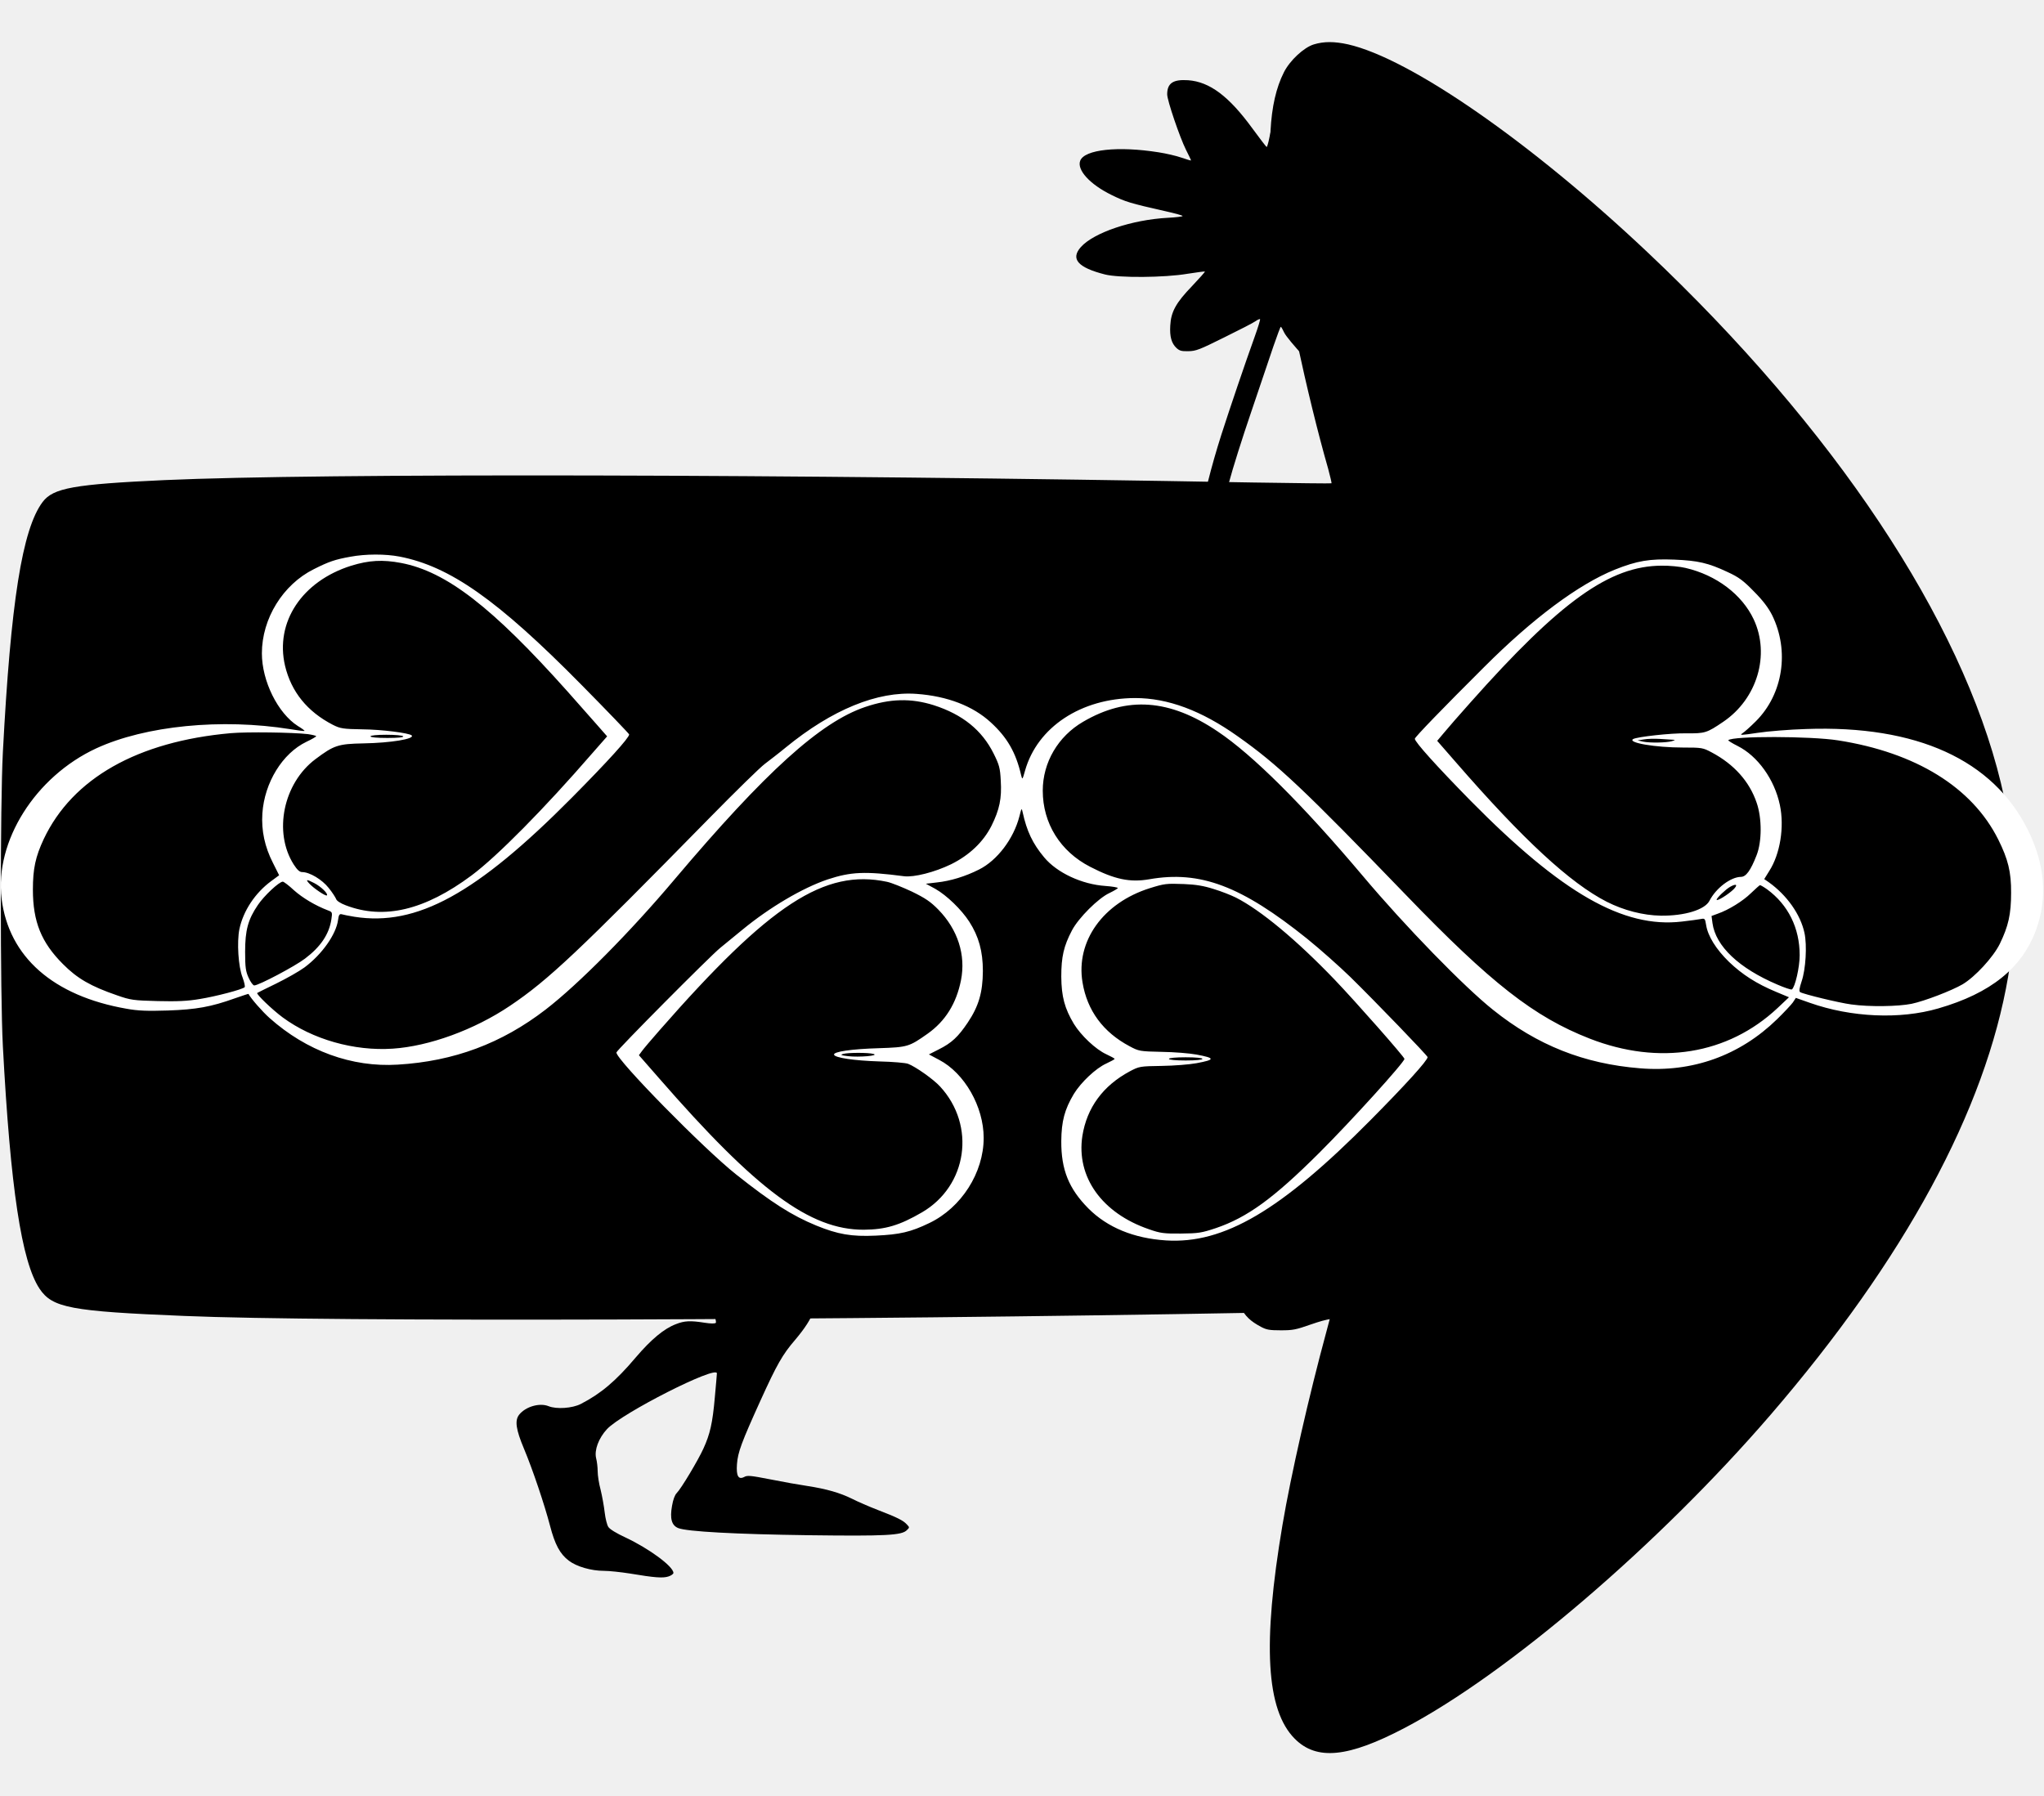
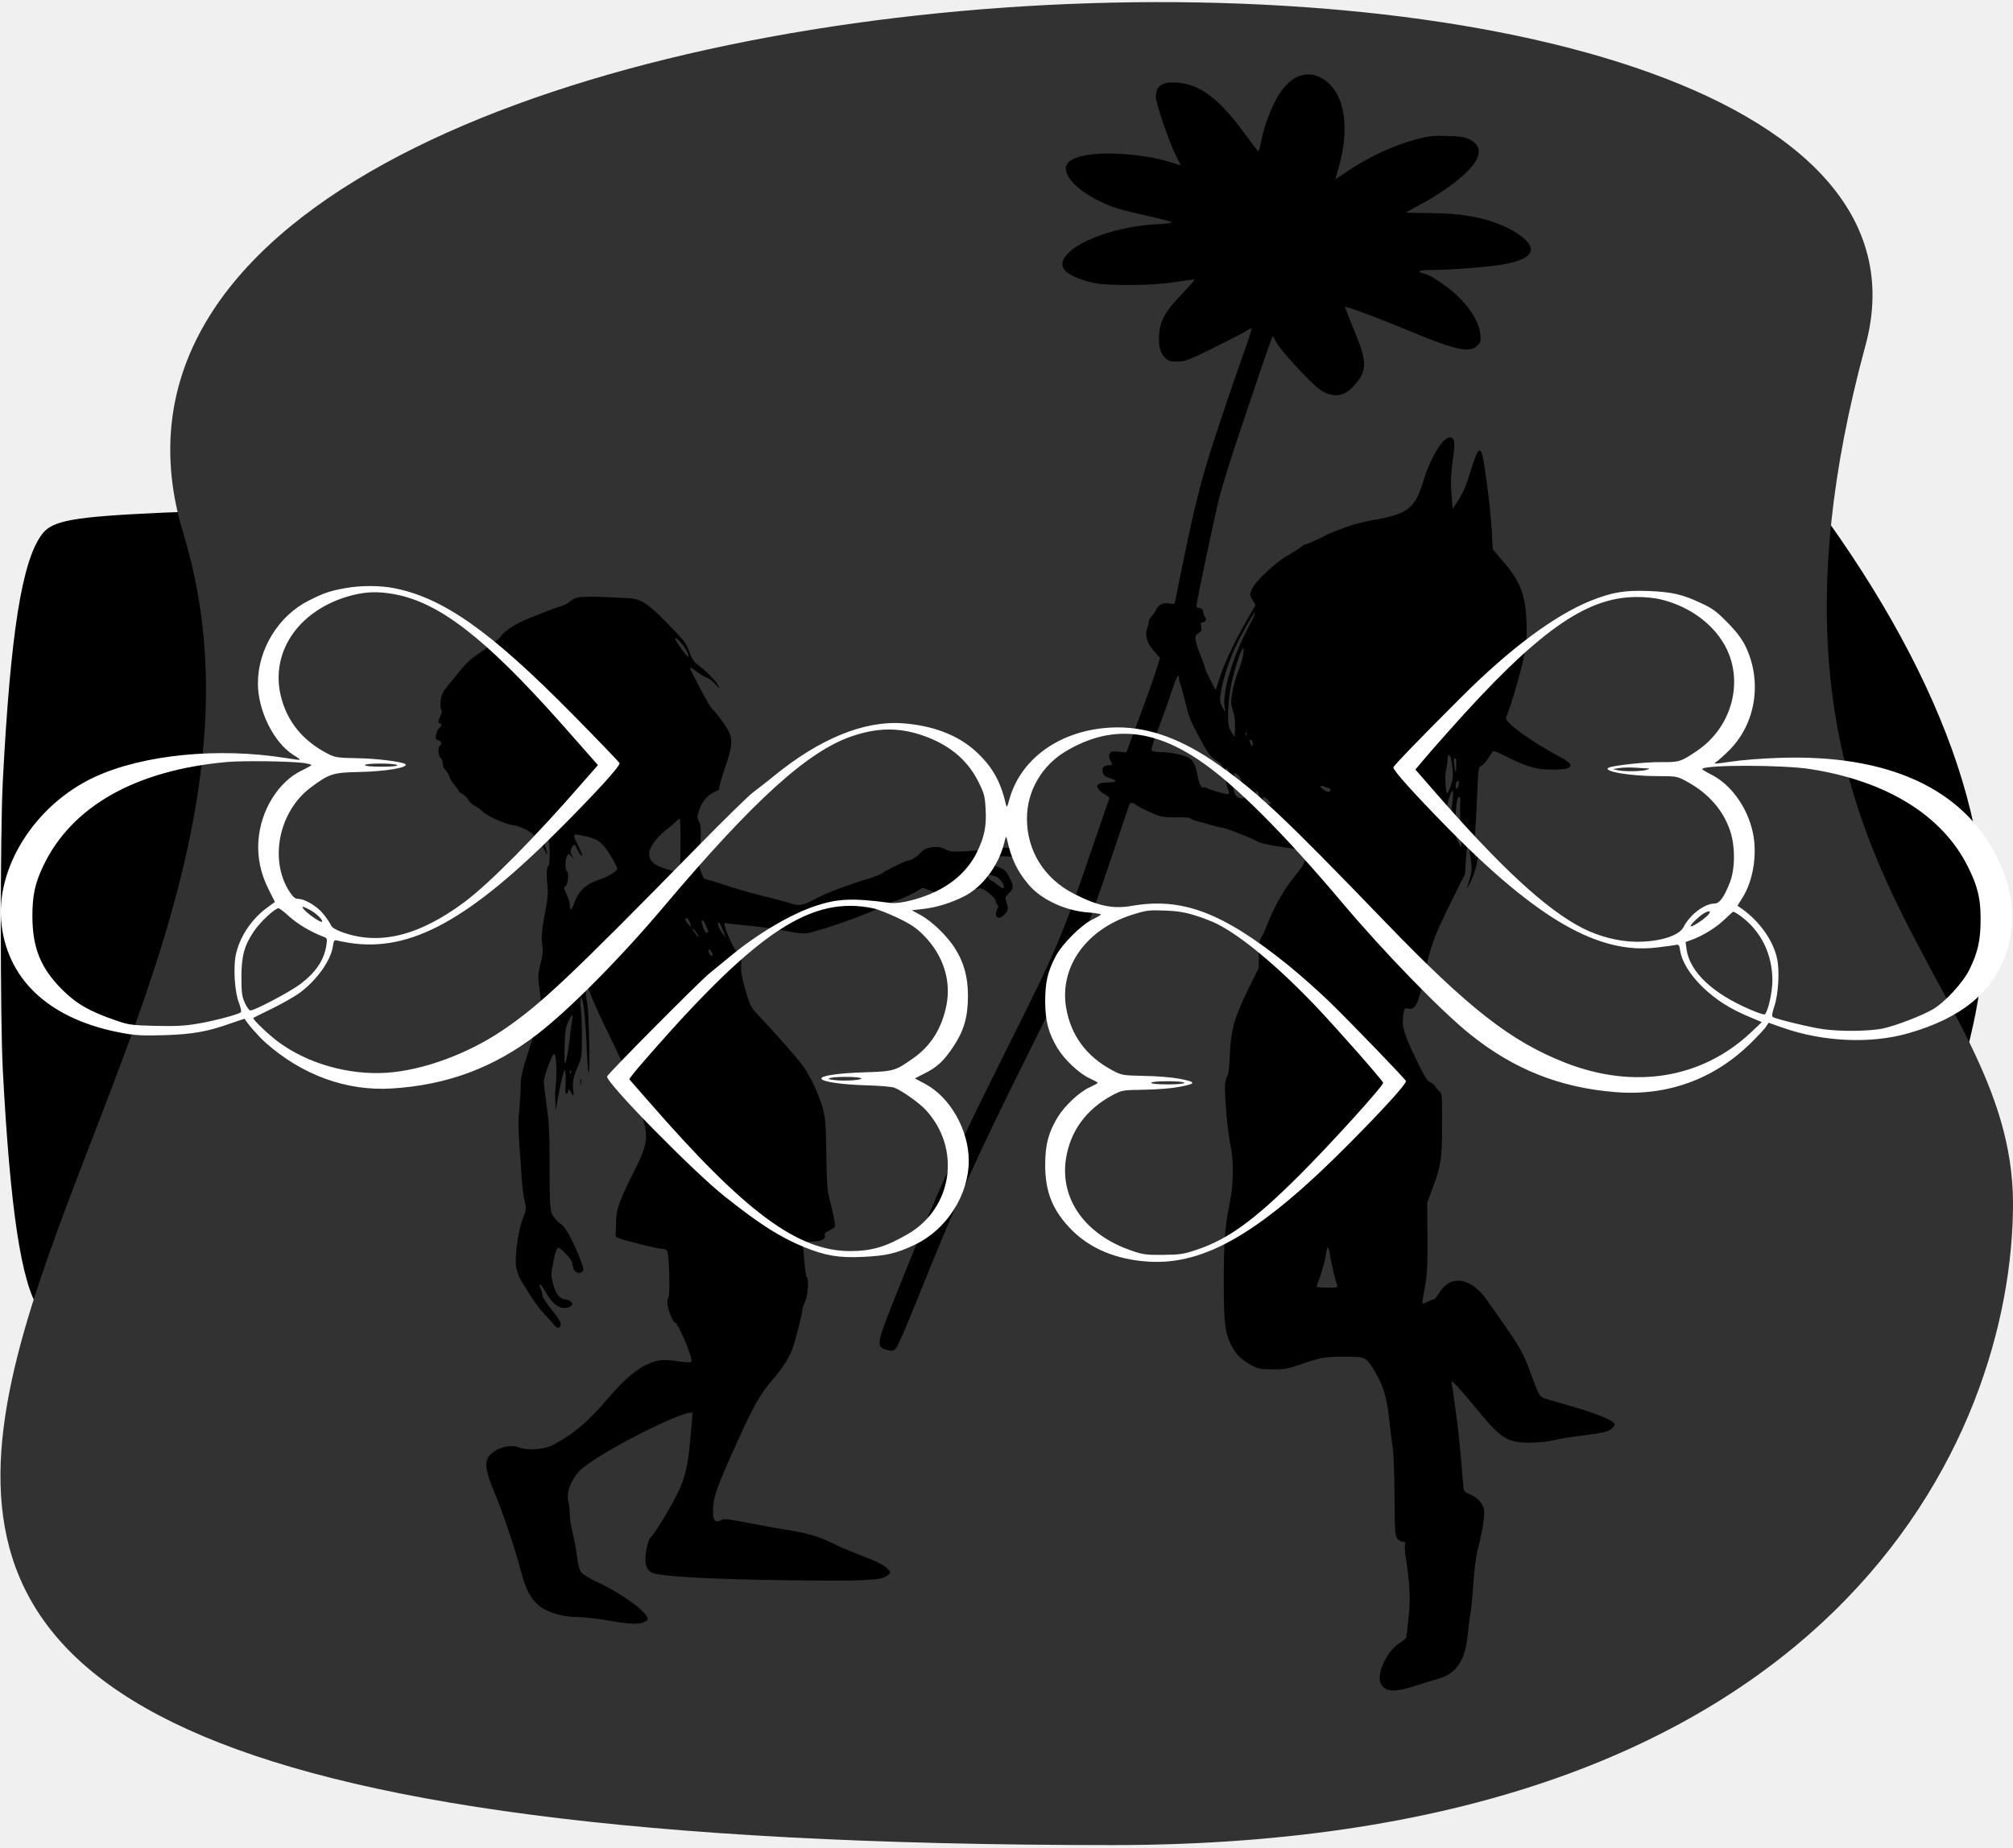
<svg xmlns="http://www.w3.org/2000/svg">
  <style>:root svg:not(:target){display:none}</style>
  <svg viewBox="0 0 1280 1072" id="arrow-right">
    <path d="M822.8 1.6c-6.3 1.9-15.1 10.1-18.8 17.5-9.6 19-11.1 47.5-5 95.8 4.9 38 19.7 107.1 32.7 152.4 1.3 4.9 2.3 9 2.1 9.2-.1.2-22.4-.1-49.3-.5-291.5-5.3-583.9-5.9-681.5-1.5-56.6 2.6-69.7 4.9-76.3 13.7-12.8 17-20 62.9-24.9 156.8-1.7 32.7-1.7 151.5 0 184 4.7 88.7 11.7 135.1 23 152 8 11.9 19.3 14.1 90.6 17 89.2 3.8 409.6 2.8 670.1-2 26.4-.4 48.1-.7 48.2-.6.2.2-1.3 5.9-3.2 12.9-10.6 39-22.1 89.2-27.4 120.7-12.6 74.6-10.2 115.8 7.7 133.8 13.7 13.8 33.5 11.8 68.9-6.8 64.3-33.8 158.9-114.7 229-196 84-97.5 134.7-191 148.9-274.9 6.8-40.1 5.3-79.8-4.6-120.9-24.7-102.4-104.5-222.2-221.5-332.6-72.9-68.8-148.3-121.1-187.3-130-8.6-1.9-15.1-1.9-21.4 0z" />
+   </svg>
+   <svg viewBox="0 0 1037 950" fill="none" id="background-1">
+     <path d="M1037 619c0 119.85-91.5 330.5-464 330.5-985 0-378.5-348.5-478.5-675.5s939-363.5 866.5-97 76 322.15 76 442Z" fill="#323232" />
  </svg>
  <svg viewBox="0 0 1155 1280" id="footer-decor">
    <path d="M780.8 52.5c-6.6 2.1-13 8.9-17.8 18.8-4.7 9.8-7.5 18.2-9.2 27.1-.7 3.6-1.6 6.5-1.9 6.4-.4-.2-5-6.2-10.2-13.3-16.7-22.9-30.4-33.2-45.8-34.3-10.7-.7-14.9 2.1-14.9 10.1 0 4.3 9 30.7 13.4 39.5 2 3.9 3.6 7.3 3.6 7.6 0 .2-3.1-.7-6.8-2-3.7-1.3-11.1-3-16.3-3.8-28.9-4.6-52.9-2-55.9 6-2.5 6.5 6.8 16.8 22.3 24.4 10 4.9 13.2 5.9 38.5 11.6 6.7 1.5 12.2 3 12.2 3.4 0 .4-4.8 1-10.7 1.3-25.5 1.4-52.5 10.5-61.8 20.8-7.6 8.5-2.2 14.7 17.2 19.6 9.9 2.5 42.3 2.3 58.8-.5 6.6-1 12.2-1.8 12.4-1.6.2.2-3.9 4.8-9.1 10.3-11.5 11.9-15.1 18.4-15.6 28.2-.5 7.9.9 12.7 4.4 16 2.2 2 3.5 2.4 8.5 2.3 5.4-.1 7.8-1 25.5-9.8 10.8-5.3 20.9-10.5 22.4-11.6 1.5-1.1 3-1.7 3.2-1.4.3.2-1.5 6-3.9 12.7-6.8 18.9-17.5 50.4-23.7 69.7-7.3 23-12.2 42.4-19.2 76.5-3.1 15.4-5.9 29-6.1 30.1-.4 1.9-.9 2-3.8 1.4-4.2-.9-7.6.6-9.4 4.4-.7 1.5-2.2 3.7-3.2 4.7s-1.9 2.7-1.9 3.6c0 .9-.5 3.1-1.2 4.9-1.6 4.6.3 10.5 5.2 15.8l3.9 4.3-3 9.4c-1.6 5.2-6.9 19.9-11.7 32.8l-8.7 23.3-5.2-.5c-4.5-.5-5.5-.3-6.3 1.4-.8 1.4-.6 2.7.5 4.9 1.5 2.8 1.4 3-.4 3-3.2 0-5.1 1.1-5.1 3 0 3.5 1.2 5 5.1 6 5.6 1.5 4.8 3-1.5 3-6.7 0-8.9 1.9-6 5.1 1 1.2 3.2 2.8 4.7 3.6 2.1 1 2.7 1.9 2.2 3.1-.4.9-5.8 16.5-12 34.7-21.2 62.1-23.9 68.3-57.5 135.5-37.5 75-49.9 102.3-78.5 174.1-13.7 34.5-13.8 35-4.2 37.3 2.2.5 3.2.2 4.8-1.6 1.1-1.3 7.8-16.8 14.9-34.5 26.8-66.9 40.5-97.2 78.4-173.3 32.9-66 35.8-72.9 55.6-131.5 6.5-19.3 12.1-35.8 12.5-36.8.9-2.2 2.1-2.2 5.5.3 1.6 1.1 6.1 3.4 10.1 5.1 6.6 2.8 8.3 3.1 17.1 3 5.4 0 9.8.3 9.8.7 0 .5 1.9 1.3 4.3 1.9 2.3.6 6.7 1.8 9.7 2.7 3 .9 7.1 1.9 9 2.2 3.2.5 21.2 7.7 23.5 9.4.6.4 2.8 1.1 5 1.5 2.2.5 4.7 1 5.5 1.2.8.1 6.5 1 12.5 1.9 6.1.9 11.1 1.7 11.2 1.9.2.1-.3 2.4-1 5.1-.9 3.5-3.1 7.1-7.6 12.4-7.1 8.5-14.4 21.4-19.2 33.9-1.8 4.7-3.8 8.9-4.4 9.3-.5.4-1.1 5-1.2 10.5l-.1 9.8-7.4 15c-9.4 19.2-11.9 28-12.6 45-.3 8.8-1 13.7-1.9 15.2-.8 1.2-1.5 4.6-1.5 7.5.1 10.3 2.1 32.4 3.8 39.8 2.4 11 2.2 27.2-.4 40-3.3 15.9-4.2 27.1-4.2 54.5 0 28.7.8 35.5 5.2 44.3 3.3 6.6 7.1 10.2 14.8 14.3 3.8 2 5.9 2.4 14 2.4 8.6 0 10.7-.4 21.5-4.2 12.5-4.3 16.2-4.8 32.3-4.5 10.6.2 11 .5 17.1 10.6 5.6 9.3 8.1 17.8 9.6 32.3.8 7.3 1.9 16.1 2.5 19.5.6 3.5 1.2 18.7 1.3 33.9.2 25.7.3 27.8 2.1 29.8 1.1 1.2 2.8 2.1 3.8 2.1 1.4 0 1.8.5 1.4 1.8-.4 1-.2 4.7.4 8.3 2.9 19.2 3.4 28.6 2.1 41.5-.7 7.1-1.5 13.6-1.7 14.5-.2.8-2.1 2.5-4.2 3.7-6.8 3.8-14.1 16.2-14.2 24 0 3.2.6 4.9 2.5 6.7 3.4 3.5 9.6 3.3 22.5-.9 5.8-1.8 13.1-4.1 16.3-5 12-3.6 18.1-12.9 19.7-30.4.6-5.9 1.5-13 2-15.7.6-2.8 1.4-11.8 1.9-20.1.6-8.8 1.8-18.3 3-23 3.7-14.4 5.3-25.8 4.1-29-1.6-4.2-4.9-7.4-9.6-9.4-4.1-1.8-4.2-1.8-4.7-8.2-2-24.6-3-35.1-4.9-48.3-1.1-8.3-2.3-16.6-2.6-18.5l-.4-3.5 2.7 2.5c1.5 1.4 7.4 8.1 13 15 18.7 22.7 22.6 25.3 38.5 25.3 5.5 0 12.4-.7 16.5-1.7 3.9-1 12.6-2.4 19.5-3.2 6.9-.8 14.2-2 16.2-2.6 4.2-1.2 7.3-4.1 6.3-5.8-1.4-2.3-12.6-7-26.5-11-8-2.3-16.8-4.9-19.6-5.7-5-1.5-5.3-1.7-7.8-7.7-1.4-3.3-3.9-10-5.6-14.7-3.2-8.8-7-15.5-17.5-30.4-3.3-4.7-8.2-11.8-11-15.7-11.1-16-25.4-18.3-33.3-5.3-1.5 2.4-3.1 4.5-3.5 4.5-.5 0-2.4.7-4.3 1.6-1.9.9-3.6 1.5-3.8 1.3-.3-.2.5-5.1 1.6-10.9 1.7-8.9 2-14.1 1.9-34.7l-.2-24.2 3.5-9.4c5.9-15.5 6.8-21.1 6.8-41.7.1-23.4 0-24.8-1.5-25.7-.7-.4-2-2-3-3.5-.9-1.5-2.7-3-4-3.4-1.7-.4-4-4.3-10.1-17-8.1-17-9.4-21.6-8.2-29.8.7-4.3.9-4.6 3.2-4 5.1 1.3 7.3-3.2 11.5-23.6 3.9-19.2 6.3-25.8 18.1-49.7l10-20.1.5-9.6c.3-5.3 1-9.6 1.4-9.6.5 0 .9.4.9.9s.5 4.4 1.1 8.6c1 7.6 1 8-2.7 19.5-.3.8.7-.6 2.1-3.2 2.8-5.2 5.6-14.8 5.4-18.8l-.1-2.5-.7 2.5c-.7 2.3-.8 2.2-1.2-1.2-.3-2-.2-8.6.2-14.5s1.1-18.7 1.5-28.4c.7-16.5.8-17.6 2.8-18.5 1.8-.8 3.7-3.2 7.2-9 1.1-1.8 1.7-1.6 11.5 3.3 12.3 6.2 19.8 8.4 29.6 8.4 15.6.2 17.6-2.8 6.2-8.8-20.1-10.7-38.6-24.2-37.4-27.2 3.4-8.3 10-30.5 12.1-40.8 2.3-11.2 2.5-14.4 2.1-25.8-.8-18.9-4.3-28-16.7-42.2l-6.7-7.8-.6-12.6c-.4-6.9-1.8-21.3-3.3-31.9-4.1-31-4.8-31.3-13-4.7-1.5 5.1-4.4 11.4-6.8 15l-4.1 6.2-.7-9.5c-.8-9.8-.6-14.5 1.4-28.7 1.1-8.5.5-11.3-2.7-11.3-4.8 0-13.3 14-18 29.5-5.8 19.5-11 23.6-34.3 27.6-6.2 1.1-14.1 3-17.5 4.3-3.4 1.3-7.8 2.9-9.7 3.6-1.9.7-4.2 1.7-5 2.1-3.4 2-14.3 6.9-15.2 6.9-.6 0-2.3 1-3.8 2.2-1.6 1.3-5.7 3.9-9.1 5.8-8 4.5-22 17.6-24.3 22.9-1.8 3.9-1.8 4.1.3 7.6l2.1 3.6-6.1 10.6c-8.3 14.4-15.2 29-18.7 39.6l-2.8 8.7-3.7-7c-2-3.9-3.7-7.6-3.7-8.3 0-.7-1.3-4.4-2.9-8.2-1.6-3.9-3.2-8.6-3.5-10.6-.6-3.1-.3-3.9 1.9-5.3 2-1.3 2.3-2.2 1.8-4.6-.4-2.3-.2-3 1-3 2.1 0 3.1-1.8 1.9-3.3-.6-.7-1.2-2.3-1.4-3.7-.2-1.7-1-2.6-2.5-2.8-1.3-.2-2.3-.6-2.3-1 0-2.9 12.9-64 16.2-76.7 2.3-8.8 9.3-31.1 15.6-49.5 6.2-18.4 13.4-39.7 16-47.3 2.6-7.5 4.9-13.7 5.2-13.7.3 0 1.4 1.9 2.4 4.1 2.5 5.2 24.4 28.9 30.4 32.9 8.8 5.8 16.2 5 23-2.4 9.6-10.4 9.8-16.5.8-38.1-3.6-8.9-6.6-16.4-6.6-16.8 0-1 20.4 6.5 42.5 15.7 33.8 14.1 43.8 16.4 49.2 11 2.3-2.3 2.5-3.1 2-8-.8-7.5-5.9-16.5-14.2-24.9-7-7.1-19.6-15.8-24.8-17-5.7-1.5-3.5-2.5 5.3-2.5 12.5 0 36.5-1.8 47.9-3.6 14.8-2.3 22.1-6.5 20.7-11.8-.9-3.8-6.4-8.7-14.2-12.8-14.7-7.7-31.5-11-55.6-11.2-9.3-.1-16.8-.2-16.8-.3 0-.1 4.2-2.4 9.4-5.2 21.4-11.5 37.8-25.1 40.6-33.6 1.7-5.1-.1-9-5.4-11.8-3.3-1.7-6.2-2.2-15.6-2.5-9.8-.3-13 0-21.2 2.2-16.3 4.2-34 12.5-49.6 23.2-3.5 2.4-6.5 4.4-6.7 4.4-.2 0 .5-2.8 1.6-6.3 8.8-28.7 4.7-53.8-10.2-62.9-5.6-3.4-10.2-4.1-16.1-2.3zm-35.7 381.9c-10.4 19.3-18 44.4-16.6 54.6l.6 4.5-2.1-3.8c-1.8-3.4-1.9-4.4-1-10.2 1.3-8.4 5.3-20.8 9.6-30.3 4.3-9.4 13.4-25.5 14.1-24.8.3.3-1.8 4.8-4.6 10zm-3.7 19.3c-.4 2.6-1.9 7.8-3.5 11.5-1.5 3.7-3.3 10.1-4 14.3-1.2 6.7-1.1 8.1.5 12.8 1.1 3.4 1.6 7.4 1.4 11.7l-.3 6.5-2.2-3.5c-1.9-2.9-2.3-4.9-2.3-12.1 0-4.8.7-12.5 1.5-17.2 2.8-16.3 11.1-38.5 8.9-24zm-44.4 16.3c0 1.1.4 2.8.9 3.8.4.9 2 6.6 3.5 12.7 2.6 10.8 3.3 12.6 11.4 27.5 4.5 8.3 6.7 11 11.2 13.6 2.1 1.3 3.1 2.8 3.5 5.4.7 3.9 2.9 12.5 4 15.2.5 1.3.2 1.8-1 1.8-2.4 0-12.8-3.1-14.2-4.2-.7-.5-1.6-.7-2.1-.4-1.6 1-3.2-1.9-4.3-8-1.3-7-3.2-10.9-6-12.4-3.7-2.1-12.9-4-18.7-4-3.1 0-6.2-.4-6.9-.8-.9-.6.2-4.5 4.1-14.7 2.9-7.7 7.1-19.3 9.2-25.8 3.6-11 5.4-14.2 5.4-9.7zm46.7 39.2c-.3.8-.6.5-.6-.6-.1-1.1.2-1.7.5-1.3.3.3.4 1.2.1 1.9zm4.3 6.1c0 1.8-.2 1.9-1 .7-1.3-2-1.3-4.3 0-3.5.6.3 1 1.6 1 2.8zm138.3 15.8c.7 6 .6 8.4-.9 12.7-1 2.9-2.1 5.5-2.5 5.7-1.2.8-2-12.8-.9-16.5.5-1.9 1-5 1-6.8 0-2.3.4-3.2 1.3-3 .7.3 1.5 3.5 2 7.9zm2.8-4.8c-.1.4-.1 2.6-.1 4.9 0 5.3-.5 4.7-1.4-1.5-.4-3.3-.2-4.7.5-4.5.6.2 1 .7 1 1.1zm-157.2 9.4c.6 2.1 1.1 4.7 1.1 5.8-.1 1.8-.2 1.7-1.4-.5-.8-1.4-1.7-4-2.1-5.8-1-4.6 1.2-4.1 2.4.5zm9 8.4c.7 3.4 1.5 6.7 1.8 7.5.7 1.9-4.1 1.9-6-.1-1.5-1.4-3.2-8.3-2.3-9.2.2-.3 1.1.8 2 2.4 2 3.8 2.1.5.1-4.4-2.1-4.9-1.9-5.6.9-3.8 1.7 1.2 2.7 3.2 3.5 7.6zm150.1-2.4c-.1 2.6-1.4 5.3-2 4.3-.9-1.5-.1-5 1.1-5 .5 0 .9.3.9.7zm-90.7 4c1.9.6 2.2 1.9.7 2.8-1.1.7-5.9-2.5-6-3.9 0-.4.8-.5 1.8-.1.9.4 2.5 1 3.5 1.2zm85.8 12.2c-2.1 13.5-2.1 13.5-3.8 11.8-1.3-1.3-1.4-2.5-.4-8.2 1.5-8.2 4.4-15.9 4.9-13.1.2 1.1-.1 5.4-.7 9.5zm-133.4-6.4c1.3 4.1-.2 4.9-1.7.9-1.2-3.1-1.3-4.4-.2-4.4.5 0 1.3 1.6 1.9 3.5zm-3.2 2.3c-.3.3-1.1 0-1.8-.7-.9-1-.8-1.1.6-.5 1 .3 1.5.9 1.2 1.2zm9.5.7c2.3 2.5 2.3 2.5.2 2.5-1.8 0-4.2-2.5-4.2-4.4 0-1.3 1.8-.4 4 1.9zm132.8 2.2c-.3 2.7-.1 10.4.4 17.2.5 6.8.6 12.6.4 12.8-.2.3-1.4-1.7-2.6-4.4-2-4.3-2.1-5.9-1.6-15.3.7-11.6 1.3-15 2.8-15 .6 0 .8 2 .6 4.7zm-90.3 312c.6 4.8 3.9 18.7 5.1 21.7.5 1.3-.5 1.6-7.1 1.5-6.7-.1-7.6-.3-7-1.7 2.8-6.8 5.6-16.5 6.2-20.9.3-2.9.9-5.3 1.3-5.3s1.1 2.1 1.5 4.7z" />
    <path d="M278.5 414.5c-1.6.9-3.7 2.2-4.5 2.9-.8.8-3.3 1.9-5.5 2.6-2.2.7-6.2 2.1-9 3.2-2.7 1.1-8.3 3.3-12.4 4.9-8.6 3.3-17.3 8.8-19.7 12.5-1.6 2.3-5.7 5.5-18.3 14-2.5 1.7-6.6 5.7-9.1 8.8-2.5 3.1-6.6 8.1-9.1 11.1-3.7 4.4-4.8 6.5-5.3 10.6-.4 3.1-.3 5.6.4 6.4.7.9.6 2.1-.5 4.1-1.7 3.4-1.9 5.4-.5 5.4 1.5 0 1.2 2.1-.5 3.4-.8.6-1.8 2.6-2.1 4.4-.6 2.8-.4 3.4 1.5 3.9 2.2.6 2.8 2.7 1.1 3.8-1.5 1-1.2 7.1.5 8.5.8.7 1.5 2.5 1.5 4s.9 3.5 1.9 4.4c1.1 1 2.2 2.9 2.6 4.4.3 1.4 2 4.1 3.6 5.9 1.6 1.9 2.9 3.7 2.9 4.2 0 .4 1.1 1.3 2.4 1.9 1.3.6 3.2 2.4 4.2 4.1 1 1.7 3.2 3.7 4.9 4.5 1.7.8 4 2.5 5.1 3.7 2.5 2.8 14.7 8.4 20.3 9.3 9.4 1.5 17.2 6.9 21.1 14.7 1.7 3.2 3.2 5.9 3.4 5.9.2 0-.3-2.1-1.1-4.8-2.1-6.7-2.1-7.7.1-7.7 1.6 0 2 .8 2.3 5 .7 8.2.4 14.8-.7 15.5-1.1.7-1.3 6.4-.4 14.1.4 3.6.1 8.6-.9 13.5-3 15.3-3.7 22-2.8 27 .7 3.7.5 6.5-1.1 12.8-1.9 7.3-2 9-.9 16.7 2 15.1 2.1 14.2-8 45.6-3.9 12.2-4.9 16.7-4.9 22.2 0 3.8-.5 11.4-1 17-.8 7.3-.7 14.1.1 24.8.7 8.1 1.3 17 1.4 19.8.3 6.2 1.3 14.7 2.6 20.3.8 3.6.5 5.1-1.5 10-3.2 7.6-5.8 25.9-4.8 33.3.5 3.1 2 7.5 3.5 10 8.6 14 11.7 18.4 16.2 23.2 2.8 2.9 5.8 6.3 6.8 7.6 2.1 2.6 4.1 2.3 4.5-.5.2-1.3-2.1-5-6.2-10-3.8-4.6-6.6-8.9-6.6-10.2 0-1.3-.5-3.2-1.1-4.3-.6-1.1-.9-2.5-.6-3.2.2-.6 1.8 1.5 3.7 4.8 4.5 7.9 8.5 11.4 13.1 11.5 4.7 0 7.2-2.6 4.4-4.6-1-.8-2.8-1.4-4-1.4-1.2 0-3.1-1-4.2-2.3-2.8-2.9-5.7-13.1-4.9-17.1.3-1.7 1.2-6 1.8-9.5.7-3.5 1.9-6.6 2.6-6.9 1.3-.4 8.9 7.3 9.6 9.8.2.8.7 2.7 1 4.2.7 3.2 4.2 4.6 6.3 2.6 1.2-1.3.9-2.7-2.4-10.9-4.6-11.4-9.8-20.6-12.3-21.9-1.1-.6-3.2-2.6-4.7-4.6-3.2-4.2-3.3-6.1-3.3-41.9 0-16.8-.5-25.2-2-35.5-1.1-7.4-2-15-2-16.8 0-3.5 5.8-19.2 7.1-19.2 1.8 0 2.2 14.8.7 26.9l.2 6.6.2 6 1.3-7.5c1.4-8.7 4.1-19.9 4.9-20.8.7-.6 1 5.1.6 12.2-.1 3.3.1 4.6.9 4.2.6-.4 1.1-1.5 1.1-2.4.1-1.2.6-.8 1.6 1 .8 1.6 1.7 2.8 1.9 2.8.2 0 .1-2.2-.2-4.9-.6-5 .4-9.2 4-17.1 1.7-3.8 2.1-6.6 2.1-18 .1-7.4-.3-16.8-.8-20.8-1.1-9.9.9-9.5 2.2.5.6 4.3 1.4 15.4 1.8 24.6.3 9.3 1 18.1 1.4 19.5 1.2 4.2.3-41.7-.9-47.7-1.3-6.2-1.4-12.1-.3-12.1.4 0 1.8 3 3 6.7 1.3 3.8 7.7 17.7 14.3 31.1 11.4 23.3 14.1 30 20.8 51.5 5 16 4.3 20.2-7.5 43.4-8.2 16.2-10.4 22.9-10.4 31.3 0 3-.1 6.6-.3 7.9-.2 2.3.5 2.6 14.3 6.2 8 2.1 15.9 3.8 17.6 3.9 2.1 0 3.4.6 3.9 1.7 1.4 3.4 2.1 30.2.8 31.9-.6.9-.9 3.1-.6 5.2.7 4.7 3.9 12.2 5.1 12.2 2.2 0 12.9 25.7 11.4 27.2-.6.6-3.6.6-8-.1-10.1-1.6-14.3-1.4-20.4 1-8.5 3.2-17.7 10.9-28.7 23.8-14.2 16.8-24.9 25.8-39.1 33.1-6 3.1-17.3 3.9-23 1.6-6.4-2.6-16.4.3-21 6.1-3.2 4.1-2.3 10.5 3.5 24.3 6.2 14.8 14.6 39.8 18.5 54.7 3.5 13.5 7.1 20.3 13.5 25.1 5.5 4.2 16 7.2 24.9 7.2 3.8 0 12.1.9 18.5 1.9 17.9 3 23.6 3.4 27.6 2.1 1.9-.6 3.5-1.8 3.5-2.5 0-4.6-17.2-17.3-34.2-25.3-6.5-3-11.2-5.9-12.2-7.5-.9-1.3-2.1-6-2.6-10.4s-1.8-11.6-2.9-16.1c-1.2-4.4-2.1-10.3-2.1-13.2 0-2.8-.5-7-1.1-9.3-1.4-5.8 1.8-14.3 7.7-20.7 10.7-11.5 78.4-45.8 78.4-39.8 0 .7-.7 8.5-1.5 17.3-1.6 18.3-3.4 26-8.1 36.3-3.8 8.4-15.9 28.6-19 31.7-1.4 1.4-2.6 4.6-3.4 9.2-1.6 9-.3 13.9 4.4 15.8 6 2.5 40.9 4.4 93.1 5.1 55 .7 66.3.1 69.9-3.6 2-1.9 2-2 0-4.1-2.5-2.8-6.9-5-20.7-10.3-6.2-2.4-14.5-6-18.4-8-8.5-4.2-18.1-7-31.8-9.1-5.5-.8-17.3-2.9-26.3-4.7-14.4-2.8-16.5-3-18.8-1.7-4.1 2.1-5.7-.8-5.1-9.1.6-8.5 3.2-15.5 16.8-45.5 11.6-25.5 15.7-32.8 24.6-43.1 7.1-8.4 11.2-14.8 13.4-20.9 2.5-7.1 6.9-24.2 6.9-26.9.1-1.1.9-3.9 2-6.1 2-4.1 2.8-15.9 1.1-16.9-.4-.3-1.1-4.6-1.5-9.7-.4-5-.9-10.4-1.3-12l-.5-2.9h6.5c6.9 0 10.4-1.8 9.3-4.7-.4-.9.6-1.9 3-2.9 1.9-.8 3.7-2.1 4-2.8.5-1.3-1.4-10.8-4.1-20.6-1.1-4.1-1.6-11.8-1.8-29.5-.3-21-.6-25-2.5-32-2.6-9.3-8.5-21.9-13.5-28.9-3.9-5.4-19.7-23.4-29.9-34.1-6.6-7-6.8-7.2-10.2-19-2.6-9.3-3.3-13.2-2.9-17.1.5-4.8.3-5.4-2.9-9-3.9-4.4-10.8-21.8-8-20.1.4.3 6.8 1 14.2 1.7 7.4.6 19.3 2.3 26.4 3.6 10.5 2.1 13.7 2.3 17.5 1.5 10.6-2.4 38.7-12.3 48-17 5.6-2.8 10.8-5.1 11.6-5.1 1.8 0 16.7-7.1 17.7-8.5.5-.6 1.9-.5 4 .4 8.3 3.4 10.3 3.5 22 1.8 6.2-.9 12.4-2 13.8-2.3 1.9-.4 3.7.4 7.3 3.2 2.6 2 4.7 4.4 4.7 5.3 0 1 .5 2.2 1.1 2.8.8.8.8 1.7 0 3.1-2.5 4.6.5 7.8 4.1 4.5 3.4-3 3.9-4.8 2.4-8.9-1.2-3.7-1.2-4 1.6-6.7 3.5-3.5 3.5-4.8.1-11.3-2.5-4.8-3.1-5.3-9.2-7.4-3.7-1.3-7-2.6-7.4-3-.5-.4 1.2-1.6 3.7-2.5 3.7-1.4 6.4-1.7 13.1-1.2 11.5.8 15.7.1 15.3-2.7-.3-1.9-1.2-2.2-9.7-3-6.5-.6-12.2-.5-18.5.4-5 .7-13.4 1.5-18.5 1.7-8.1.4-10 .2-13-1.5-4.9-2.7-13.4-1.7-16.5 1.9-2.6 3-7.1 5.9-9 5.9-1.8 0-17.8 7.9-18.6 9.1-.3.5-4.8 2.2-10 3.8-14.8 4.5-28.8 9.9-36.8 14.2-8.1 4.3-10.8 4.7-17.3 2.3-2.4-.8-10.9-3.1-18.9-5-8-2-19.6-5.3-25.9-7.5-6.2-2.1-12.1-3.9-13-3.9-1.2 0-2.3-2.2-4.1-7.8-3.4-10.5-3.3-10.2-1.6-10.2.9 0 1.6-.3 1.6-.8 0-.4.3-4.6.6-9.4.4-6.7.1-9.4-1.1-11.7-1.4-2.8-1.4-3.5.4-8.7 1.9-5.8 6.2-10.3 11.6-12.4 1.4-.5 2.4-1.4 2-1.9-.3-.5 1.5-6.9 4-14.2 4.8-14 5.4-18.8 3-24.5-1.5-3.5-10-15.3-12.2-16.7-1.3-.8-15.6-27.7-15-28.3.2-.2 2.4 1.1 4.8 2.9 2.4 1.9 5.5 3.7 6.9 4.2 1.4.4 4 2.3 5.8 4.4 3.2 3.5 3.3 3.5 1.8.6-1.4-3-9.8-11.3-14.9-14.7-1.4-1-3.3-3.9-4.2-6.5-2.9-8.1-3.4-8.7-16-21.6-14-14.3-18.1-16.9-27.5-17.4-26-1.4-33.5-1.3-36.5.2zm77.1 35.7c1.3 2.6 2 4.8 1.5 4.8-1 0-9.1-11.2-9.1-12.5 0-1.9 5.5 3.6 7.6 7.7zm-3.9 135.8c-.2 16.4-.4 18.9-1.7 18.4-.8-.3-4.8-1.5-8.9-2.7-8-2.4-11.1-5.4-11.1-10.8 0-3.7 5.3-11.1 11.3-15.7 2.9-2.2 6.1-4.9 7.2-6 1.1-1.2 2.3-2.1 2.7-2.1.3-.1.6 8.5.5 18.9zm-66.5-6.9c9.2 2 12.1 4 17.7 13 2.9 4.5 5.1 8.9 4.9 9.7-.4 2.1-6.6 5.6-14.5 8.3-7.3 2.4-12.4 7.5-15.1 15.1-1.9 5.5-3.2 6.2-3.2 1.8 0-1.6-1-5-2.2-7.6-2.1-4.1-2.1-4.7-.7-5.7 1.8-1.4 2.5-9.2.9-10.2-1.3-.8-1.3-8.1.1-10.6 1-1.9 1.1-1.9 3.1.3l2 2.3-1.6-2.7c-1.3-2.2-1.4-3.2-.4-5.3 1.5-3.3 2.3-3.2 3.8.5.7 1.6 1.9 3.5 2.6 4.1 1.2 1 1.3.8.5-1.3-.5-1.4-1.9-4.3-3-6.4-2.3-4.2-2.7-6.4-1.1-6.4.5 0 3.3.5 6.2 1.1zm284.7 28c3.2 1.1 6.7 6.1 5.6 8-.4.5-2.1-.3-4.1-2.1-1.9-1.6-3.9-3-4.4-3-.5 0-1.4-.9-2-2-1.3-2.4 0-2.6 4.9-.9zm-211.9 31.5c1.5 3.7 1.2 4.2-1 1.5-2.2-2.6-2.6-4.1-1-4.1.6 0 1.5 1.2 2 2.6zm11.5 3.1c1.8 4.2 1.8 4.3.5 4.3-1.1 0-2.5-2.5-3.4-6.3-.9-3.9 1-2.6 2.9 2zm9.8-1.5c.3.7 1.3 3.1 2.2 5.3l1.6 4-2-2.5c-2.4-2.9-4.4-8-3.2-8 .5 0 1.1.6 1.4 1.2zm-15.2 8.3c.6 1.1-.1.6-1.5-1-1.4-1.7-2.6-3.5-2.6-4 .1-1.1 2.7 2 4.1 5zm9.9 12.7c0 1.4-1.8.9-2.4-.8-1.1-2.8-.6-3.9.9-2 .8 1.1 1.5 2.3 1.5 2.8zm-97.5 46c-.4 2.4-1.1 7.7-1.5 11.8-1 9-2.5 16.8-3.3 17.7-.4.3-.5-5-.3-11.8.2-10.2.7-13.2 2.5-17.2 1.2-2.6 2.5-4.7 2.8-4.7.3 0 .2 1.9-.2 4.2zm-.8 36c-.3.8-.6.5-.6-.6-.1-1.1.2-1.7.5-1.3.3.3.4 1.2.1 1.9z" />
    <path d="M282.3 749.5c0 2.2.2 3 .4 1.7.2-1.2.2-3 0-4-.3-.9-.5.1-.4 2.3z" />
  </svg>
  <svg viewBox="0 0 1280 430" id="separatop">
    <path d="M219.4 1.5c-9.5 1.7-13.4 3-22.9 7.8-19.3 9.6-32.5 30.9-32.5 52.7 0 17.4 10 37.5 22.5 45.5 2.5 1.5 4.4 2.9 4.2 3.1-.1.2-4.2-.3-8.9-1.1-43-6.9-90.7-2.2-121.5 12-38.2 17.7-63.7 58.2-59.3 94.2 4.5 36.4 32.3 60.9 78.3 68.9 7.1 1.3 13 1.5 25.7 1.1 17.9-.6 27.2-2.3 42-7.6 4.6-1.6 8.5-2.9 8.6-2.8 1.6 3 8.7 11.1 13.2 15.1 23.1 20.6 51.5 31 80.3 29.2 35.2-2.1 65.1-13.3 92.6-34.5 20.5-15.8 53.1-48.7 80.8-81.6 56.8-67.2 91.2-98.4 119.3-107.9 15.6-5.3 28.7-5.6 43-1.1 18 5.8 30.1 15.6 37.4 30.2 3.6 7.2 4.1 9.2 4.5 17 .7 11.2-.8 18.2-5.8 28.3-5.1 10.1-13.8 18.4-25.3 24.1-10.3 5-23.3 8.3-29.5 7.5-24.5-3.2-33.2-2.8-47.8 2-15.7 5.3-36.4 17.5-53.5 31.6-4.2 3.5-10.4 8.5-13.8 11.3-6.3 5.1-65 64.2-65 65.5 0 4.6 54.9 60.5 75 76.4 22.3 17.7 34.9 25.7 50.2 32 13.5 5.5 22 7 37.2 6.3 15.1-.7 21.8-2.2 33.6-7.9 20-9.6 34-31.5 34-53.3 0-19.6-12-40.6-27.9-48.9l-6.4-3.4 6.1-3.1c8.2-4.1 12.2-7.9 18.2-16.8 6.9-10.3 9.4-18.9 9.5-32.3 0-12.4-2.6-21.7-8.5-30.9-4.9-7.6-14.1-16.5-21.3-20.6l-5.9-3.2 6.8-.8c8.6-.9 18-3.8 26.5-8.1 11.4-5.7 21.7-19.3 25.3-33.4 1.3-5.2 1.4-5.3 2-2.5 2.6 11.9 6.3 19.7 13.5 28.3 8 9.6 23.5 16.9 38.4 17.9 4.2.3 7.7.9 7.7 1.3 0 .3-2.3 1.7-5.2 3.1-7 3.2-19.4 15.6-23.5 23.4-5.2 9.9-6.7 16.6-6.7 29 .1 12.5 2.1 19.9 7.9 29.6 4.5 7.3 13.7 16 20.3 19 2.8 1.3 5.2 2.6 5.2 2.9 0 .3-2.4 1.6-5.2 2.9-6.6 3-15.8 11.7-20.3 19-5.8 9.7-7.8 17.1-7.9 29.6-.1 17.9 4.7 29.8 17 42.2 11.9 11.9 28.4 18.7 48.6 20 36.2 2.3 71.9-18.7 128-75.3 21.8-22 35.8-37.4 35.8-39.5 0-.9-32.7-34.8-48.4-50.2-6.7-6.5-18.8-17.3-27.1-24-41.1-33-66.9-42.8-98.8-37.2-12.1 2.1-21.7.1-37-7.8-18.7-9.6-29.7-27.2-29.7-47.7 0-17.7 9.6-34 25.2-43.1 27.6-16.2 54.2-14.3 84.3 6 22 14.7 53.4 46 91 90.6 26.6 31.6 63.4 69.4 81.5 83.8 27.7 22.2 57 33.8 92.1 36.6 32.7 2.7 62.4-8 85.7-30.7 4.3-4.2 8.8-9 9.9-10.5l1.9-2.9 8.8 3.1c25.8 9.1 56.4 10.5 80.4 3.5 32.9-9.5 52.5-25.3 61.3-49.4 7.2-19.9 5.5-40.9-5.2-62.4-21.8-43.9-69.6-65.7-138.9-63.2-10.2.3-23.9 1.4-30.4 2.4-10.1 1.5-11.5 1.6-9.5.3 1.3-.8 5.1-4.2 8.5-7.6 17-17 21.1-44 10.2-66.3-2.3-4.6-5.8-9.3-11.4-14.9-6.6-6.8-9.5-9-16.5-12.2-12.1-5.7-18.6-7.2-33.5-7.8-15.3-.6-23.2.7-37.2 6.3-22.7 9.2-51.2 30.4-81.7 60.9-26.1 26-43.5 44-43.5 45 0 2 13.5 17 34.9 38.8 57.2 58 95.7 80 132.3 75.7 5.1-.6 10.5-1.3 11.9-1.6 2.4-.5 2.7-.3 3.3 3.7 1.1 7 6.2 15.2 14.4 23.2 8.3 7.9 17.1 13.6 29.6 18.8l7.9 3.3-7.2 6.8c-31.1 29.1-74 36.1-117.6 19.1-34.8-13.6-61.7-34.6-115-89.9-64.2-66.5-80.4-81.8-105.5-99.5-22.7-16.1-43.7-23.9-64.2-23.9-33.8.1-61.2 18.2-68.9 45.5-1.6 5.7-1.7 5.8-2.4 3-3.3-14.4-8.8-23.9-19.1-33.3-11.1-10.2-27.1-16.4-46.4-17.8-24.5-1.8-52.9 9.8-82 33.6-4.1 3.4-10 7.9-13 10.2-3 2.2-18.5 17.4-34.5 33.7-82.5 84.1-101.1 101.7-125.2 117.9-22.3 15-50.6 25.3-73.4 26.8-24.2 1.6-50.2-5.8-68.9-19.6-6.6-4.9-16.8-14.7-15.9-15.3.2-.2 5.6-2.8 11.9-5.9 6.3-3.1 14.3-7.6 17.7-10.1 10.9-8.1 19.8-20.7 21-29.7.4-3.1.9-3.9 2.2-3.6.9.3 4.5 1 8.1 1.6 39 6.1 76.3-14.3 136.1-74.6 22.5-22.7 35.9-37.5 35.9-39.6 0-.4-13.6-14.6-30.2-31.4-52.2-52.9-82.1-73.9-113.6-80-8.9-1.7-21.2-1.7-30.8.1zm31.8 3.9c28.3 5.4 57 27.6 104.3 80.6 6.6 7.4 14.9 16.8 18.3 20.7l6.4 7.3-9.4 10.7c-29.9 34.5-59.5 64.5-75.5 76.4-29.3 21.8-54.9 27.9-78.8 18.7-3.2-1.2-5.7-2.8-6-3.9-.4-1-2.4-4.2-4.7-7-4.1-5.2-11.9-9.9-16.6-9.9-1.6 0-3.1-1.4-5.3-4.8-12.8-20.2-6.5-50.8 13.6-65.9 11.6-8.7 14.2-9.6 30-9.9 17.2-.3 32.4-2.8 30.3-5-1.6-1.5-18.8-3.7-30.8-3.8-12.3-.2-13.9-.5-18.5-2.8-16.1-8.3-26.1-20.7-30-37-6.4-27.3 10.6-53 41.5-62.7 11.1-3.4 19.6-3.9 31.2-1.7zm804.3 3.1c19.4 4.5 35.4 16.7 42.7 32.2 10.4 22.2 2.2 49.8-19.1 64.2-10.3 7-11.4 7.3-23.1 7.2-9.6-.2-31 2.2-33.3 3.6-3.7 2.3 14.1 5.3 31.2 5.3 11.9 0 12.5.1 18.1 3.1 13.9 7.4 23.6 18.2 28.1 31.6 3.3 9.6 3.3 24.2-.1 32.8-3.7 9.5-6.6 13.5-9.8 13.5-6.4.1-15.6 7-19.7 15-2.9 5.6-15.6 9.5-30.5 9.3-11.1-.2-23.1-3.3-33.8-8.7-22.9-11.7-52.3-38.8-94.6-87.5l-11.6-13.3 4.3-5.1c2.3-2.8 9.7-11.3 16.5-18.9 56.4-63.5 87.3-85.6 119.7-85.7 5-.1 11.7.6 15 1.4zm-862.7 104.1c2.8.4 5.2 1 5.2 1.3 0 .3-2.7 1.9-6.1 3.5-15 7.2-26.3 25.5-27.6 44.9-.7 10.7 1.5 20.9 6.6 30.9l3.9 7.8-4.9 3.6c-10.1 7.4-17.6 18.7-20 30.2-1.6 8.1-.7 23.4 2 30.2 1.1 3 1.7 5.7 1.3 6.1-1.3 1.4-18.1 5.8-28.1 7.4-7.5 1.3-14.2 1.6-26.3 1.3-15.1-.4-17-.6-25.5-3.6-16.3-5.6-24.9-10.5-33.9-19.6-13.5-13.5-18.8-26.5-18.8-46.6 0-13.1 1.6-20.6 6.8-31.7 18-38 58.7-61.1 117.1-66.3 10.3-.9 39-.5 48.3.6zm59.7 1.4c.4.6-3.2 1-9.9 1-6.4 0-10.6-.4-10.6-1s4-1 9.9-1c5.6 0 10.3.4 10.6 1zm898.5 2.5c48.7 7.6 84 29.4 100.3 62 6.2 12.4 8.2 20.5 8.1 33.5 0 13.4-1.7 20.9-7.1 32-4.1 8.3-15.4 20.6-23.3 25.3-6.9 4-23.8 10.5-31.9 12.2-8.4 1.7-26.4 2-37.8.4-7.6-1-29.8-6.4-32-7.7-.8-.5-.5-2.5.9-6.7 2.6-7.5 3.5-22.6 1.8-30.4-2.5-11.6-11-23.6-22.3-31.7l-2.9-2 3.1-5c6.9-10.7 9.6-27.7 6.7-41.4-3.4-16.1-13.9-30.7-26.5-37-3.4-1.7-6.1-3.4-5.8-3.6 2.7-2.7 51.5-2.6 68.7.1zm-103.6-.4c1.9.1 1.8.2-.4.9-3.3 1-13.8 1.2-18.1.3l-3.4-.8 4-.6c2.2-.4 6.7-.5 9.9-.3s6.8.4 8 .5zm-491.9 89c2.8.6 9.7 3.4 15.5 6.1 8.4 4.1 11.7 6.3 16.6 11.3 12.2 12.5 17.3 28.4 14.2 44.2-2.9 14.6-9.8 25.7-21 33.6-11.5 8.1-12.4 8.4-30.3 9-17.3.5-28.8 2.2-28.2 4.1.6 1.9 12.5 3.7 28.5 4.2 8.4.2 16.4.9 17.9 1.5 4.7 1.8 15.9 9.7 20 14.2 22.6 24.5 17.1 62.2-11.3 78.8-14.1 8.2-22.9 10.8-36.5 10.9-33.6.1-67-24.6-128.2-94.9l-12.6-14.4 1.9-2.6c1-1.4 6-7.3 11.1-13.1 69.1-78.9 103.2-101.2 142.4-92.9zm-358.7.8c4.1 2.1 8.9 6.7 7.9 7.7-.7.7-8.4-4.5-11.1-7.5-2.4-2.6-1.6-2.7 3.2-.2zm-12.7 4.5c5.4 4.8 13.4 9.6 21.3 12.6 2.7 1 2.8 1.2 2.1 5.7-1.4 9.2-6.7 17.1-16.5 24.5-6.3 4.8-29 16.8-31.8 16.8-.7 0-2.3-2.1-3.5-4.8-1.8-3.9-2.2-6.5-2.2-16.2 0-13.6 1.8-20.3 8-29.4 3.8-5.7 13.3-14.6 15.6-14.6.6 0 3.8 2.4 7 5.4zm575.9-.8c4.7 1.4 11 3.9 14 5.4 15.5 7.9 37.8 26.4 61.7 51.3 13.3 13.9 43.8 48.5 43.8 49.7 0 2.1-33.8 39.4-53.5 59-28.4 28.3-44.9 40.3-64.6 47-9 3-11 3.3-21.9 3.4-10.6.1-12.9-.2-20-2.7-29.5-10.1-45.6-32.8-41.7-58.4 2.8-17.7 12.9-31.5 29.7-40.5 5.9-3.1 6.3-3.2 20-3.4 7.7-.1 17.5-.9 21.8-1.7 11.8-2.2 11.8-3.2 0-5.4-4.3-.8-14.1-1.6-21.8-1.7-13.7-.3-14.3-.4-20.1-3.5-16.6-8.8-26.6-22.4-29.5-40-4.3-25.8 12.9-49.8 42.1-59 9.3-2.9 10.4-3 21.5-2.6 7.3.3 12.3 1.1 18.5 3.1zm325.5.3c-3.6 3.4-10.5 7.6-10.5 6.4 0-1.1 5.8-6.6 8.5-8.1 3.9-2.2 5-1.3 2 1.7zm21.1-.1c13.2 9.7 20.4 24.2 20.4 41.3 0 7.5-2.9 20.1-4.9 21.4-.5.3-4.6-1.1-9-3-24.2-10.3-38.7-24.1-40.7-38.5l-.6-4.5 3.8-1.4c6.9-2.4 15.8-7.9 20.9-12.9 2.8-2.7 5.3-4.9 5.6-5 .3-.1 2.4 1.1 4.5 2.6zm-559.6 103.1c3.9 1.1-9 2.2-15.9 1.4-4.5-.5-5.1-.8-3.1-1.4 3.2-.9 15.8-.9 19 0zm206 3.1c0 .6-4.2 1-10.5 1s-10.5-.4-10.5-1 4.2-1 10.5-1 10.5.4 10.5 1z" fill="#fff" />
  </svg>
</svg>
